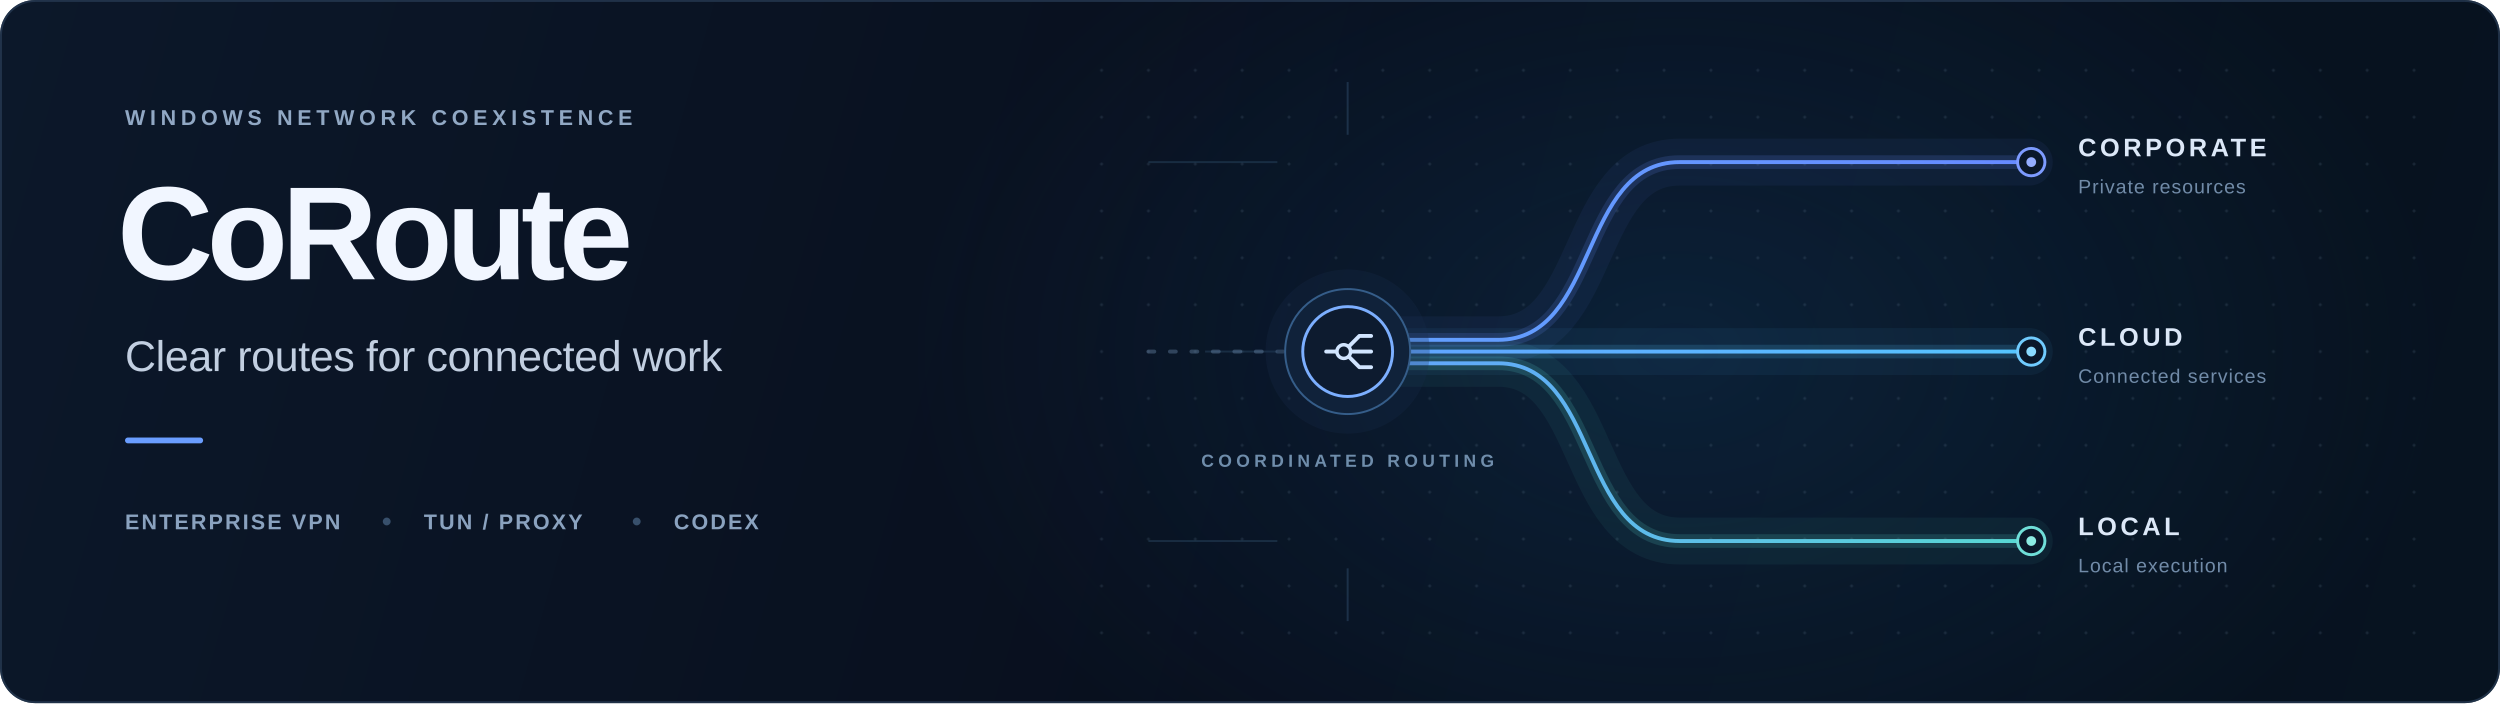
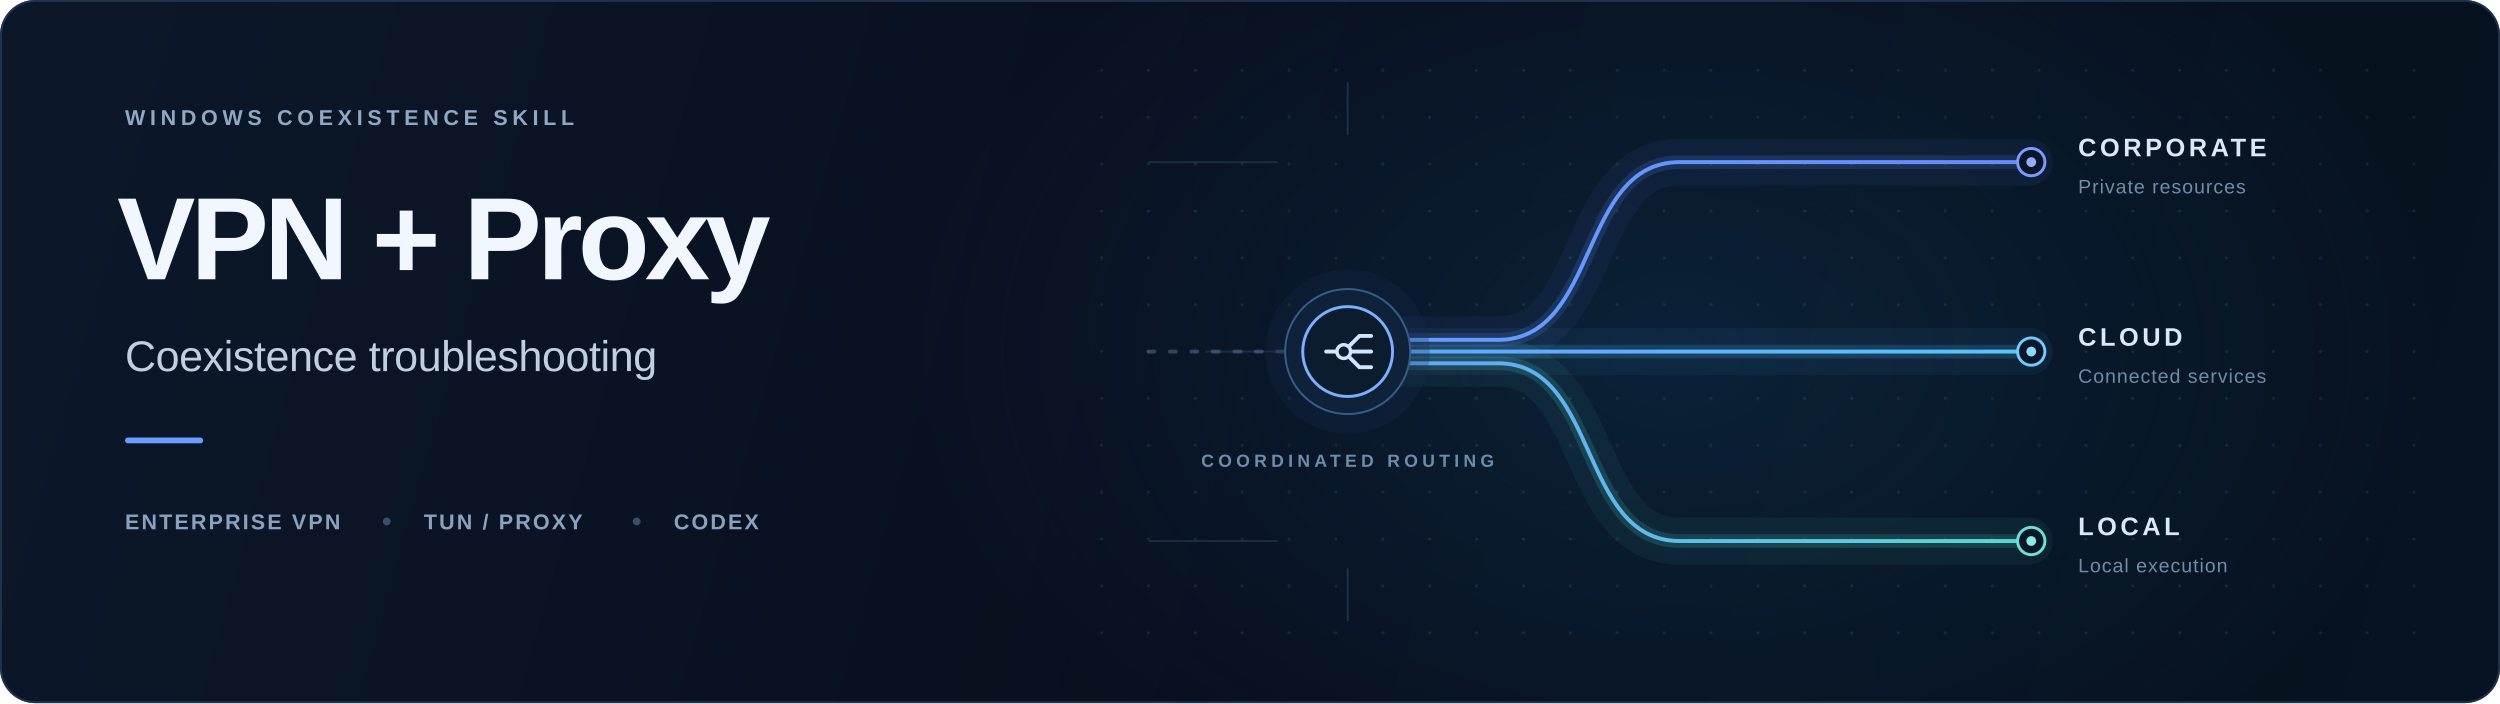
<svg xmlns="http://www.w3.org/2000/svg" width="1280" height="360" viewBox="0 0 1280 360" role="img" aria-labelledby="title desc">
  <defs>
    <linearGradient id="background" x1="0" y1="0" x2="1280" y2="360" gradientUnits="userSpaceOnUse">
      <stop stop-color="#0c182a" />
      <stop offset=".53" stop-color="#080f1d" />
      <stop offset="1" stop-color="#071320" />
    </linearGradient>
    <radialGradient id="ambient" cx="0" cy="0" r="1" gradientTransform="translate(858 180) scale(394 270)" gradientUnits="userSpaceOnUse">
      <stop stop-color="#16588c" stop-opacity=".23" />
      <stop offset="1" stop-color="#16588c" stop-opacity="0" />
    </radialGradient>
    <linearGradient id="corporate" x1="690" y1="180" x2="1040" y2="83" gradientUnits="userSpaceOnUse">
      <stop stop-color="#62a2ff" />
      <stop offset="1" stop-color="#668aff" />
    </linearGradient>
    <linearGradient id="cloud" x1="690" y1="180" x2="1040" y2="180" gradientUnits="userSpaceOnUse">
      <stop stop-color="#62a2ff" />
      <stop offset="1" stop-color="#55c6ff" />
    </linearGradient>
    <linearGradient id="local" x1="690" y1="180" x2="1040" y2="277" gradientUnits="userSpaceOnUse">
      <stop stop-color="#62a2ff" />
      <stop offset="1" stop-color="#58d9d3" />
    </linearGradient>
    <pattern id="dots" width="24" height="24" patternUnits="userSpaceOnUse">
      <circle cx="12" cy="12" r=".8" fill="#718ba8" fill-opacity=".16" />
    </pattern>
  </defs>
  <rect width="1280" height="360" rx="18" fill="url(#background)" />
  <rect width="1280" height="360" rx="18" fill="url(#ambient)" />
  <rect x="548" y="24" width="708" height="312" fill="url(#dots)" />
  <rect x=".5" y=".5" width="1279" height="359" rx="17.5" fill="none" stroke="#2a3e58" stroke-opacity=".7" />
  <g font-family="Segoe UI, Arial, sans-serif">
    <g fill="#91a8c4" font-size="11" font-weight="600" letter-spacing="2.4">
-       <text x="64" y="64">WINDOWS NETWORK COEXISTENCE</text>
+       <text x="64" y="64">WINDOWS COEXISTENCE SKILL</text>
    </g>
-     <text x="60" y="143" fill="#f1f6ff" font-size="68" font-weight="700" letter-spacing="-3.2">CoRoute</text>
-     <text x="64" y="190" fill="#c2cfe1" font-size="22" font-weight="400" letter-spacing="-.2">Clear routes for connected work</text>
+     <text x="60" y="143" fill="#f1f6ff" font-size="60" font-weight="700" letter-spacing="-2.4">VPN + Proxy</text>
+     <text x="64" y="190" fill="#c2cfe1" font-size="22" font-weight="400" letter-spacing="-.2">Coexistence troubleshooting</text>
    <rect x="64" y="224" width="40" height="3" rx="1.5" fill="#6a9dff" />
    <g fill="#8aa2bf" font-size="11" font-weight="600" letter-spacing="1.1">
      <text x="64" y="271">ENTERPRISE VPN</text>
      <text x="217" y="271">TUN / PROXY</text>
      <text x="345" y="271">CODEX</text>
    </g>
    <g fill="#38506c">
      <circle cx="198" cy="267" r="2" />
      <circle cx="326" cy="267" r="2" />
    </g>
    <g fill="none" stroke="#29445f" stroke-width="1">
      <path d="M588 83h66m-37 97h37m-66 97h66" stroke-opacity=".5" />
      <path d="M690 42v27m0 222v27" stroke-opacity=".6" />
    </g>
    <path d="M588 180h74" fill="none" stroke="#7a9ac1" stroke-opacity=".35" stroke-width="2" stroke-dasharray="3 8" stroke-linecap="round" />
    <g fill="none" stroke-linecap="round" stroke-linejoin="round">
      <path d="M714 174h53c52 0 41-91 93-91h179" stroke="#668aff" stroke-opacity=".06" stroke-width="24" />
      <path d="M714 180h325" stroke="#55c6ff" stroke-opacity=".06" stroke-width="24" />
      <path d="M714 186h53c52 0 41 91 93 91h179" stroke="#58d9d3" stroke-opacity=".06" stroke-width="24" />
      <path d="M714 174h53c52 0 41-91 93-91h179" stroke="#668aff" stroke-opacity=".16" stroke-width="7" />
      <path d="M714 180h325" stroke="#55c6ff" stroke-opacity=".16" stroke-width="7" />
      <path d="M714 186h53c52 0 41 91 93 91h179" stroke="#58d9d3" stroke-opacity=".16" stroke-width="7" />
      <path d="M714 174h53c52 0 41-91 93-91h179" stroke="url(#corporate)" stroke-width="2" />
      <path d="M714 180h325" stroke="url(#cloud)" stroke-width="2" />
      <path d="M714 186h53c52 0 41 91 93 91h179" stroke="url(#local)" stroke-width="2" />
    </g>
    <circle cx="690" cy="180" r="42" fill="#192f4d" fill-opacity=".25" />
    <circle cx="690" cy="180" r="32" fill="#10223a" stroke="#355d89" />
    <circle cx="690" cy="180" r="23" fill="#0d1b2f" stroke="#7cafff" stroke-width="1.5" />
    <g fill="none" stroke="#d1e5ff" stroke-linecap="round" stroke-linejoin="round" stroke-width="2">
      <path d="M679 180h9m0 0 8-8h6m-14 8h14m-14 0 8 8h6" />
    </g>
    <circle cx="688" cy="180" r="3.5" fill="#0d1b2f" stroke="#d1e5ff" stroke-width="1.8" />
    <text x="690" y="239" text-anchor="middle" fill="#6f8dab" font-size="9" font-weight="600" letter-spacing="2.2">COORDINATED ROUTING</text>
    <g fill="#0a1729" stroke-width="1.5">
      <circle cx="1040" cy="83" r="7" stroke="#7d9bff" />
      <circle cx="1040" cy="180" r="7" stroke="#70ccff" />
      <circle cx="1040" cy="277" r="7" stroke="#6fded8" />
    </g>
    <g>
      <circle cx="1040" cy="83" r="2.5" fill="#94adff" />
      <circle cx="1040" cy="180" r="2.5" fill="#8adaff" />
      <circle cx="1040" cy="277" r="2.5" fill="#8ceae3" />
    </g>
    <g fill="#dce8f8" font-size="13" font-weight="600" letter-spacing="1.8">
      <text x="1064" y="80">CORPORATE</text>
      <text x="1064" y="177">CLOUD</text>
      <text x="1064" y="274">LOCAL</text>
    </g>
    <g fill="#718ba8" font-size="10" font-weight="400" letter-spacing=".5">
      <text x="1064" y="99">Private resources</text>
      <text x="1064" y="196">Connected services</text>
      <text x="1064" y="293">Local execution</text>
    </g>
  </g>
</svg>
